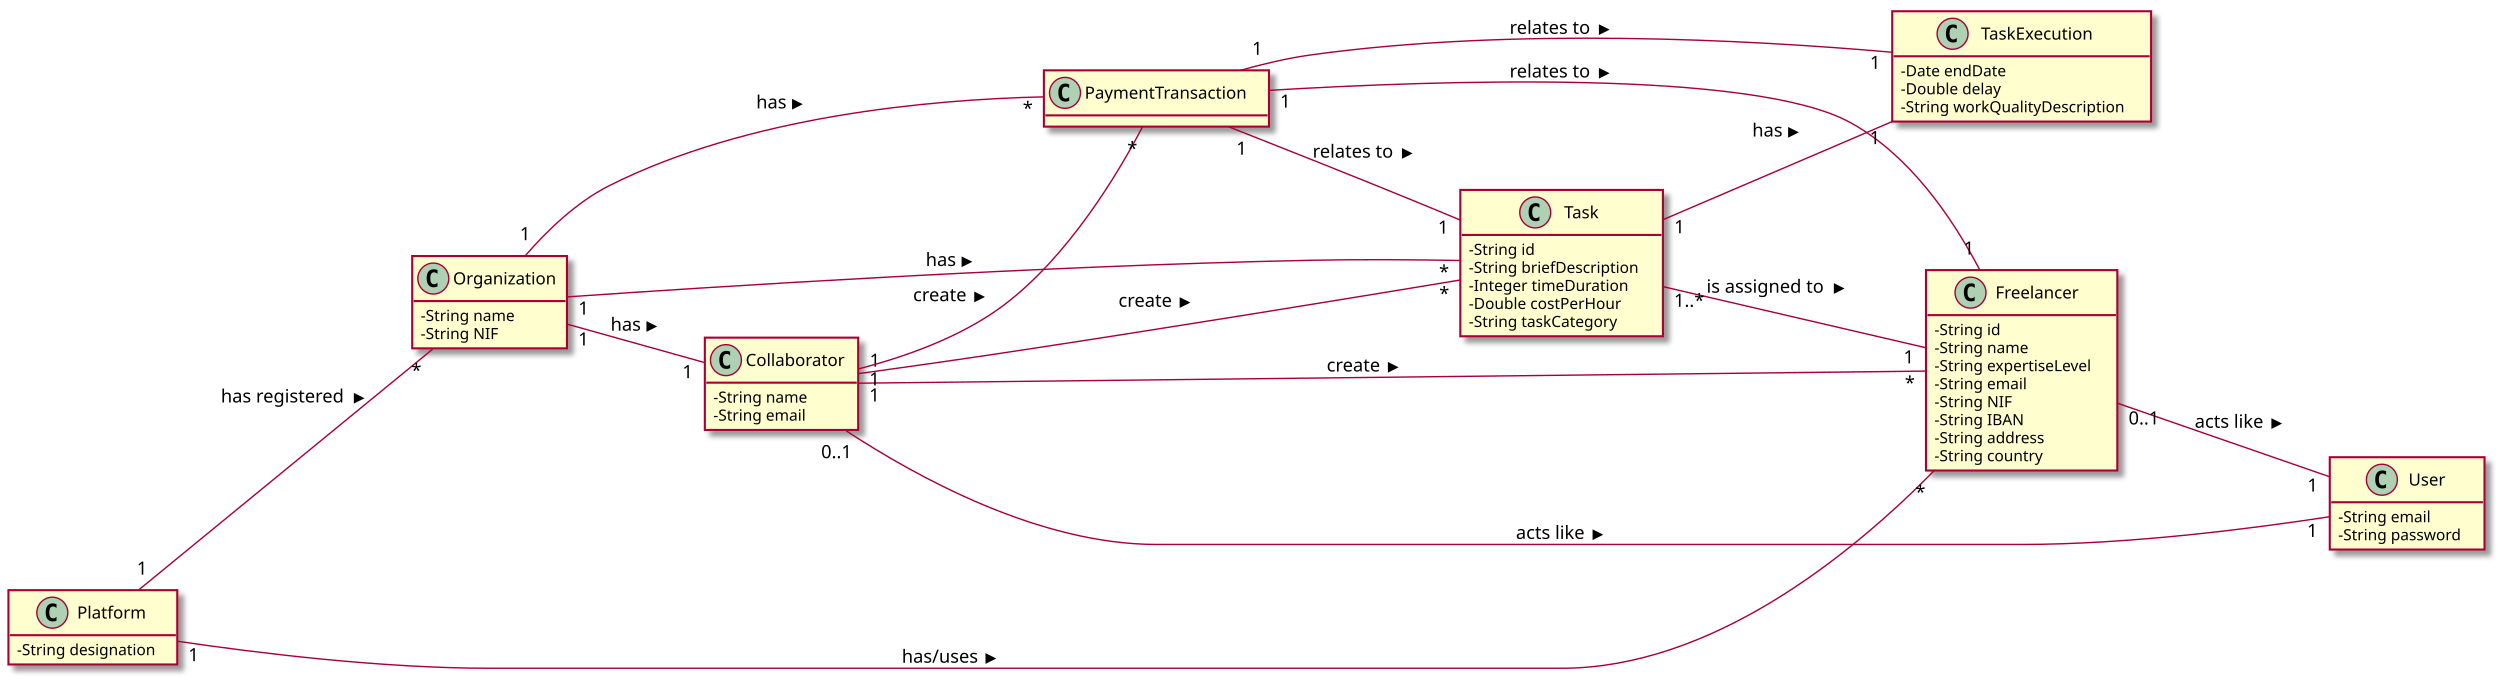
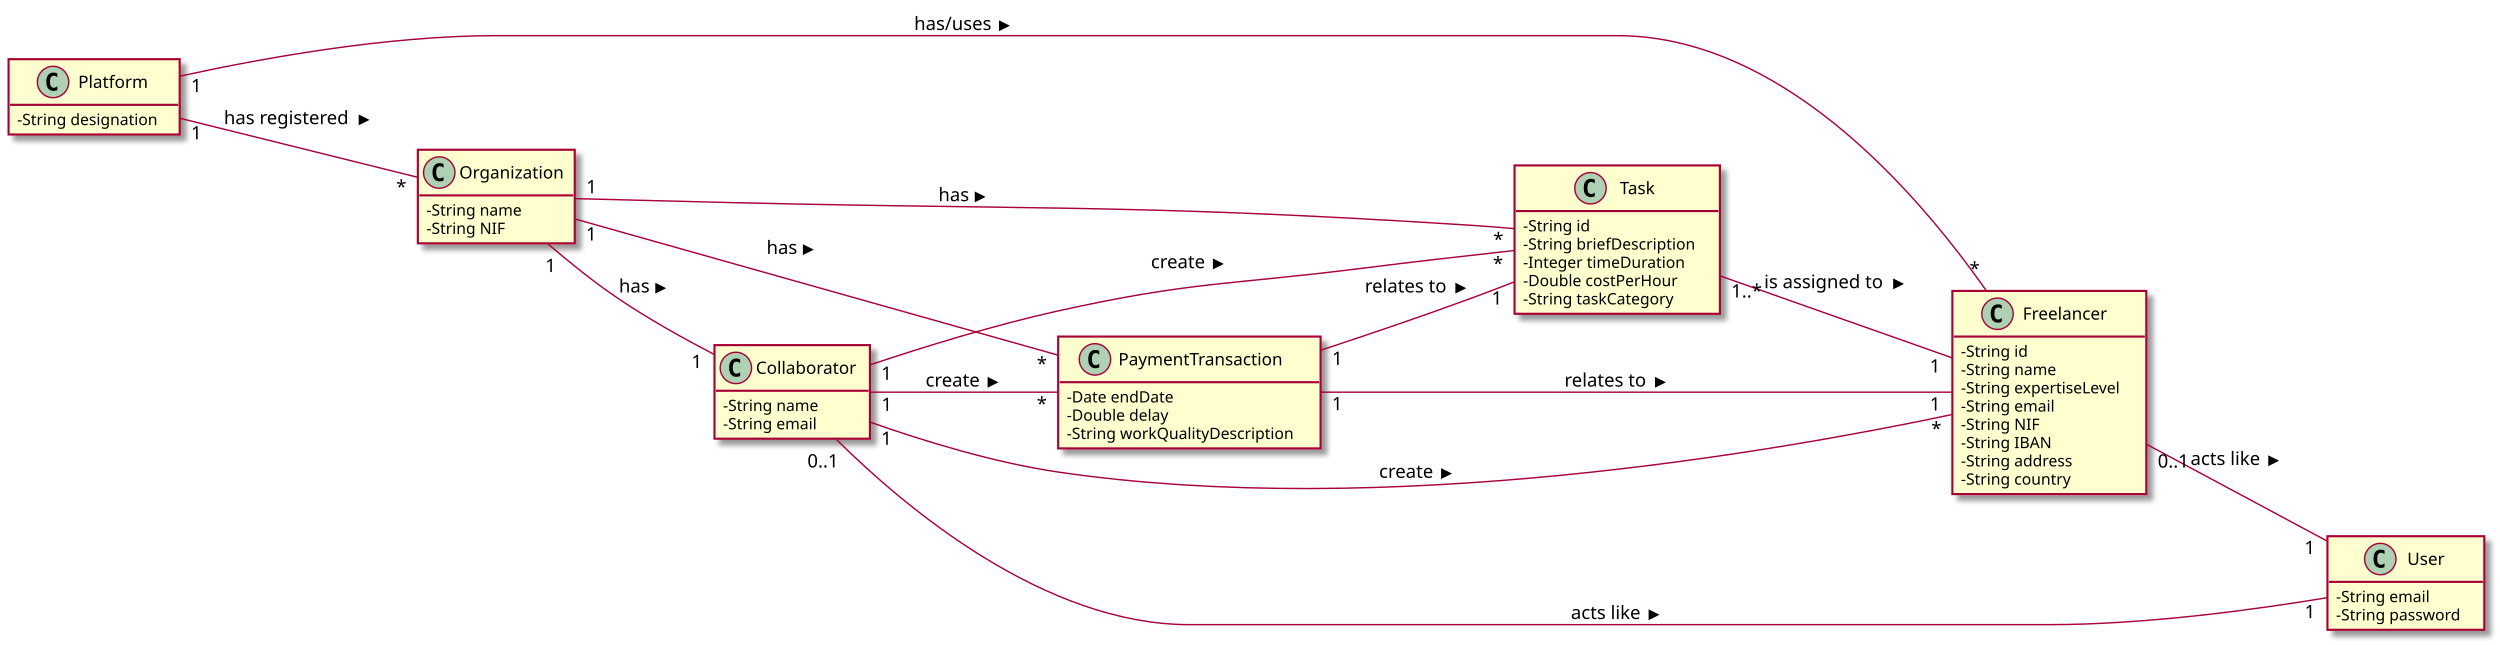
- <svg xmlns="http://www.w3.org/2000/svg" contentScriptType="application/ecmascript" contentStyleType="text/css" height="487px" preserveAspectRatio="none" style="width:1777px;height:487px;" version="1.1" viewBox="0 0 1777 487" width="1777px" zoomAndPan="magnify">
+ <svg xmlns="http://www.w3.org/2000/svg" contentScriptType="application/ecmascript" contentStyleType="text/css" height="452px" preserveAspectRatio="none" style="width:1753px;height:452px;" version="1.1" viewBox="0 0 1753 452" width="1753px" zoomAndPan="magnify">
  <defs>
-     <filter height="300%" id="f1y5xd8udfpgs" width="300%" x="-1" y="-1">
+     <filter height="300%" id="f1b59th17y9q7w" width="300%" x="-1" y="-1">
      <feGaussianBlur result="blurOut" stdDeviation="2.0" />
      <feColorMatrix in="blurOut" result="blurOut2" type="matrix" values="0 0 0 0 0 0 0 0 0 0 0 0 0 0 0 0 0 0 .4 0" />
      <feOffset dx="4.0" dy="4.0" in="blurOut2" result="blurOut3" />
      <feBlend in="SourceGraphic" in2="blurOut3" mode="normal" />
    </filter>
  </defs>
  <g>
-     <rect fill="#FEFECE" filter="url(#f1y5xd8udfpgs)" height="52.805" id="Platform" style="stroke: #A80036; stroke-width: 1.5;" width="120" x="6" y="419.5" />
-     <ellipse cx="37.2" cy="435.5" fill="#ADD1B2" rx="11" ry="11" style="stroke: #A80036; stroke-width: 1.0;" />
-     <path d="M40.169,441.141 Q39.591,441.438 38.95,441.586 Q38.309,441.734 37.606,441.734 Q35.106,441.734 33.786,440.086 Q32.466,438.438 32.466,435.312 Q32.466,432.188 33.786,430.531 Q35.106,428.875 37.606,428.875 Q38.309,428.875 38.958,429.031 Q39.606,429.188 40.169,429.484 L40.169,432.203 Q39.544,431.625 38.95,431.352 Q38.356,431.078 37.731,431.078 Q36.388,431.078 35.7,432.148 Q35.013,433.219 35.013,435.312 Q35.013,437.406 35.7,438.477 Q36.388,439.547 37.731,439.547 Q38.356,439.547 38.95,439.273 Q39.544,439 40.169,438.422 L40.169,441.141 Z " />
-     <text fill="#000000" font-family="sans-serif" font-size="12" lengthAdjust="spacingAndGlyphs" textLength="52" x="54.8" y="439.654">Platform</text>
-     <line style="stroke: #A80036; stroke-width: 1.5;" x1="7" x2="125" y1="451.5" y2="451.5" />
-     <text fill="#000000" font-family="sans-serif" font-size="11" lengthAdjust="spacingAndGlyphs" textLength="108" x="12" y="465.71">-String designation</text>
-     <rect fill="#FEFECE" filter="url(#f1y5xd8udfpgs)" height="65.609" id="Organization" style="stroke: #A80036; stroke-width: 1.5;" width="110" x="293" y="182" />
-     <ellipse cx="308" cy="198" fill="#ADD1B2" rx="11" ry="11" style="stroke: #A80036; stroke-width: 1.0;" />
-     <path d="M310.969,203.641 Q310.391,203.938 309.75,204.086 Q309.109,204.234 308.406,204.234 Q305.906,204.234 304.586,202.586 Q303.266,200.938 303.266,197.812 Q303.266,194.688 304.586,193.031 Q305.906,191.375 308.406,191.375 Q309.109,191.375 309.758,191.531 Q310.406,191.688 310.969,191.984 L310.969,194.703 Q310.344,194.125 309.75,193.852 Q309.156,193.578 308.531,193.578 Q307.188,193.578 306.5,194.648 Q305.812,195.719 305.812,197.812 Q305.812,199.906 306.5,200.977 Q307.188,202.047 308.531,202.047 Q309.156,202.047 309.75,201.773 Q310.344,201.5 310.969,200.922 L310.969,203.641 Z " />
-     <text fill="#000000" font-family="sans-serif" font-size="12" lengthAdjust="spacingAndGlyphs" textLength="78" x="322" y="202.154">Organization</text>
-     <line style="stroke: #A80036; stroke-width: 1.5;" x1="294" x2="402" y1="214" y2="214" />
-     <text fill="#000000" font-family="sans-serif" font-size="11" lengthAdjust="spacingAndGlyphs" textLength="74" x="299" y="228.21">-String name</text>
-     <text fill="#000000" font-family="sans-serif" font-size="11" lengthAdjust="spacingAndGlyphs" textLength="59" x="299" y="241.015">-String NIF</text>
-     <rect fill="#FEFECE" filter="url(#f1y5xd8udfpgs)" height="65.609" id="Collaborator" style="stroke: #A80036; stroke-width: 1.5;" width="109" x="501" y="240" />
-     <ellipse cx="516" cy="256" fill="#ADD1B2" rx="11" ry="11" style="stroke: #A80036; stroke-width: 1.0;" />
-     <path d="M518.969,261.641 Q518.391,261.938 517.75,262.086 Q517.109,262.234 516.406,262.234 Q513.906,262.234 512.586,260.586 Q511.266,258.938 511.266,255.812 Q511.266,252.688 512.586,251.031 Q513.906,249.375 516.406,249.375 Q517.109,249.375 517.758,249.531 Q518.406,249.688 518.969,249.984 L518.969,252.703 Q518.344,252.125 517.75,251.852 Q517.156,251.578 516.531,251.578 Q515.188,251.578 514.5,252.648 Q513.812,253.719 513.812,255.812 Q513.812,257.906 514.5,258.977 Q515.188,260.047 516.531,260.047 Q517.156,260.047 517.75,259.773 Q518.344,259.5 518.969,258.922 L518.969,261.641 Z " />
-     <text fill="#000000" font-family="sans-serif" font-size="12" lengthAdjust="spacingAndGlyphs" textLength="77" x="530" y="260.154">Collaborator</text>
-     <line style="stroke: #A80036; stroke-width: 1.5;" x1="502" x2="609" y1="272" y2="272" />
-     <text fill="#000000" font-family="sans-serif" font-size="11" lengthAdjust="spacingAndGlyphs" textLength="74" x="507" y="286.21">-String name</text>
-     <text fill="#000000" font-family="sans-serif" font-size="11" lengthAdjust="spacingAndGlyphs" textLength="73" x="507" y="299.015">-String email</text>
-     <rect fill="#FEFECE" filter="url(#f1y5xd8udfpgs)" height="65.609" id="User" style="stroke: #A80036; stroke-width: 1.5;" width="110" x="1656" y="325" />
-     <ellipse cx="1693.05" cy="341" fill="#ADD1B2" rx="11" ry="11" style="stroke: #A80036; stroke-width: 1.0;" />
-     <path d="M1696.019,346.641 Q1695.441,346.938 1694.8,347.086 Q1694.159,347.234 1693.456,347.234 Q1690.956,347.234 1689.636,345.586 Q1688.316,343.938 1688.316,340.812 Q1688.316,337.688 1689.636,336.031 Q1690.956,334.375 1693.456,334.375 Q1694.159,334.375 1694.808,334.531 Q1695.456,334.688 1696.019,334.984 L1696.019,337.703 Q1695.394,337.125 1694.8,336.852 Q1694.206,336.578 1693.581,336.578 Q1692.237,336.578 1691.55,337.648 Q1690.862,338.719 1690.862,340.812 Q1690.862,342.906 1691.55,343.977 Q1692.237,345.047 1693.581,345.047 Q1694.206,345.047 1694.8,344.773 Q1695.394,344.5 1696.019,343.922 L1696.019,346.641 Z " />
-     <text fill="#000000" font-family="sans-serif" font-size="12" lengthAdjust="spacingAndGlyphs" textLength="29" x="1711.95" y="345.154">User</text>
-     <line style="stroke: #A80036; stroke-width: 1.5;" x1="1657" x2="1765" y1="357" y2="357" />
-     <text fill="#000000" font-family="sans-serif" font-size="11" lengthAdjust="spacingAndGlyphs" textLength="73" x="1662" y="371.21">-String email</text>
-     <text fill="#000000" font-family="sans-serif" font-size="11" lengthAdjust="spacingAndGlyphs" textLength="98" x="1662" y="384.015">-String password</text>
-     <rect fill="#FEFECE" filter="url(#f1y5xd8udfpgs)" height="142.438" id="Freelancer" style="stroke: #A80036; stroke-width: 1.5;" width="136" x="1369" y="192" />
-     <ellipse cx="1400.65" cy="208" fill="#ADD1B2" rx="11" ry="11" style="stroke: #A80036; stroke-width: 1.0;" />
-     <path d="M1403.619,213.641 Q1403.041,213.938 1402.4,214.086 Q1401.759,214.234 1401.056,214.234 Q1398.556,214.234 1397.236,212.586 Q1395.916,210.938 1395.916,207.812 Q1395.916,204.688 1397.236,203.031 Q1398.556,201.375 1401.056,201.375 Q1401.759,201.375 1402.408,201.531 Q1403.056,201.688 1403.619,201.984 L1403.619,204.703 Q1402.994,204.125 1402.4,203.852 Q1401.806,203.578 1401.181,203.578 Q1399.838,203.578 1399.15,204.648 Q1398.463,205.719 1398.463,207.812 Q1398.463,209.906 1399.15,210.977 Q1399.838,212.047 1401.181,212.047 Q1401.806,212.047 1402.4,211.773 Q1402.994,211.5 1403.619,210.922 L1403.619,213.641 Z " />
-     <text fill="#000000" font-family="sans-serif" font-size="12" lengthAdjust="spacingAndGlyphs" textLength="67" x="1418.35" y="212.154">Freelancer</text>
-     <line style="stroke: #A80036; stroke-width: 1.5;" x1="1370" x2="1504" y1="224" y2="224" />
-     <text fill="#000000" font-family="sans-serif" font-size="11" lengthAdjust="spacingAndGlyphs" textLength="52" x="1375" y="238.21">-String id</text>
-     <text fill="#000000" font-family="sans-serif" font-size="11" lengthAdjust="spacingAndGlyphs" textLength="74" x="1375" y="251.015">-String name</text>
-     <text fill="#000000" font-family="sans-serif" font-size="11" lengthAdjust="spacingAndGlyphs" textLength="124" x="1375" y="263.82">-String expertiseLevel</text>
-     <text fill="#000000" font-family="sans-serif" font-size="11" lengthAdjust="spacingAndGlyphs" textLength="73" x="1375" y="276.625">-String email</text>
-     <text fill="#000000" font-family="sans-serif" font-size="11" lengthAdjust="spacingAndGlyphs" textLength="59" x="1375" y="289.429">-String NIF</text>
-     <text fill="#000000" font-family="sans-serif" font-size="11" lengthAdjust="spacingAndGlyphs" textLength="68" x="1375" y="302.234">-String IBAN</text>
-     <text fill="#000000" font-family="sans-serif" font-size="11" lengthAdjust="spacingAndGlyphs" textLength="89" x="1375" y="315.039">-String address</text>
-     <text fill="#000000" font-family="sans-serif" font-size="11" lengthAdjust="spacingAndGlyphs" textLength="84" x="1375" y="327.843">-String country</text>
-     <rect fill="#FEFECE" filter="url(#f1y5xd8udfpgs)" height="104.023" id="Task" style="stroke: #A80036; stroke-width: 1.5;" width="144" x="1038" y="135" />
-     <ellipse cx="1091.25" cy="151" fill="#ADD1B2" rx="11" ry="11" style="stroke: #A80036; stroke-width: 1.0;" />
-     <path d="M1094.219,156.641 Q1093.641,156.938 1093,157.086 Q1092.359,157.234 1091.656,157.234 Q1089.156,157.234 1087.836,155.586 Q1086.516,153.938 1086.516,150.812 Q1086.516,147.688 1087.836,146.031 Q1089.156,144.375 1091.656,144.375 Q1092.359,144.375 1093.008,144.531 Q1093.656,144.688 1094.219,144.984 L1094.219,147.703 Q1093.594,147.125 1093,146.852 Q1092.406,146.578 1091.781,146.578 Q1090.438,146.578 1089.75,147.648 Q1089.062,148.719 1089.062,150.812 Q1089.062,152.906 1089.75,153.977 Q1090.438,155.047 1091.781,155.047 Q1092.406,155.047 1093,154.773 Q1093.594,154.5 1094.219,153.922 L1094.219,156.641 Z " />
-     <text fill="#000000" font-family="sans-serif" font-size="12" lengthAdjust="spacingAndGlyphs" textLength="29" x="1111.75" y="155.154">Task</text>
-     <line style="stroke: #A80036; stroke-width: 1.5;" x1="1039" x2="1181" y1="167" y2="167" />
-     <text fill="#000000" font-family="sans-serif" font-size="11" lengthAdjust="spacingAndGlyphs" textLength="52" x="1044" y="181.21">-String id</text>
-     <text fill="#000000" font-family="sans-serif" font-size="11" lengthAdjust="spacingAndGlyphs" textLength="132" x="1044" y="194.015">-String briefDescription</text>
-     <text fill="#000000" font-family="sans-serif" font-size="11" lengthAdjust="spacingAndGlyphs" textLength="121" x="1044" y="206.82">-Integer timeDuration</text>
-     <text fill="#000000" font-family="sans-serif" font-size="11" lengthAdjust="spacingAndGlyphs" textLength="117" x="1044" y="219.625">-Double costPerHour</text>
-     <text fill="#000000" font-family="sans-serif" font-size="11" lengthAdjust="spacingAndGlyphs" textLength="117" x="1044" y="232.429">-String taskCategory</text>
-     <rect fill="#FEFECE" filter="url(#f1y5xd8udfpgs)" height="78.414" id="TaskExecution" style="stroke: #A80036; stroke-width: 1.5;" width="184" x="1345" y="8" />
-     <ellipse cx="1387.9" cy="24" fill="#ADD1B2" rx="11" ry="11" style="stroke: #A80036; stroke-width: 1.0;" />
-     <path d="M1390.869,29.641 Q1390.291,29.938 1389.65,30.086 Q1389.009,30.234 1388.306,30.234 Q1385.806,30.234 1384.486,28.586 Q1383.166,26.938 1383.166,23.812 Q1383.166,20.688 1384.486,19.031 Q1385.806,17.375 1388.306,17.375 Q1389.009,17.375 1389.658,17.531 Q1390.306,17.688 1390.869,17.984 L1390.869,20.703 Q1390.244,20.125 1389.65,19.852 Q1389.056,19.578 1388.431,19.578 Q1387.088,19.578 1386.4,20.648 Q1385.713,21.719 1385.713,23.812 Q1385.713,25.906 1386.4,26.977 Q1387.088,28.047 1388.431,28.047 Q1389.056,28.047 1389.65,27.773 Q1390.244,27.5 1390.869,26.922 L1390.869,29.641 Z " />
-     <text fill="#000000" font-family="sans-serif" font-size="12" lengthAdjust="spacingAndGlyphs" textLength="90" x="1408.1" y="28.154">TaskExecution</text>
-     <line style="stroke: #A80036; stroke-width: 1.5;" x1="1346" x2="1528" y1="40" y2="40" />
-     <text fill="#000000" font-family="sans-serif" font-size="11" lengthAdjust="spacingAndGlyphs" textLength="81" x="1351" y="54.21">-Date endDate</text>
-     <text fill="#000000" font-family="sans-serif" font-size="11" lengthAdjust="spacingAndGlyphs" textLength="77" x="1351" y="67.015">-Double delay</text>
-     <text fill="#000000" font-family="sans-serif" font-size="11" lengthAdjust="spacingAndGlyphs" textLength="172" x="1351" y="79.82">-String workQualityDescription</text>
-     <rect fill="#FEFECE" filter="url(#f1y5xd8udfpgs)" height="40" id="PaymentTransaction" style="stroke: #A80036; stroke-width: 1.5;" width="160" x="742" y="50" />
-     <ellipse cx="757" cy="66" fill="#ADD1B2" rx="11" ry="11" style="stroke: #A80036; stroke-width: 1.0;" />
-     <path d="M759.969,71.641 Q759.391,71.938 758.75,72.086 Q758.109,72.234 757.406,72.234 Q754.906,72.234 753.586,70.586 Q752.266,68.938 752.266,65.812 Q752.266,62.688 753.586,61.031 Q754.906,59.375 757.406,59.375 Q758.109,59.375 758.758,59.531 Q759.406,59.688 759.969,59.984 L759.969,62.703 Q759.344,62.125 758.75,61.852 Q758.156,61.578 757.531,61.578 Q756.188,61.578 755.5,62.648 Q754.812,63.719 754.812,65.812 Q754.812,67.906 755.5,68.977 Q756.188,70.047 757.531,70.047 Q758.156,70.047 758.75,69.773 Q759.344,69.5 759.969,68.922 L759.969,71.641 Z " />
-     <text fill="#000000" font-family="sans-serif" font-size="12" lengthAdjust="spacingAndGlyphs" textLength="128" x="771" y="70.154">PaymentTransaction</text>
-     <line style="stroke: #A80036; stroke-width: 1.5;" x1="743" x2="901" y1="82" y2="82" />
-     <path d="M98.624,419.276 C150.383,376.877 251.204,294.29 307.504,248.172 " fill="none" id="Platform-Organization" style="stroke: #A80036; stroke-width: 1.0;" />
-     <text fill="#000000" font-family="sans-serif" font-size="13" lengthAdjust="spacingAndGlyphs" textLength="92" x="157" y="286.067">has registered</text>
-     <polygon fill="#000000" points="252,280.066,258,283.066,252,286.066,252,280.066" style="stroke: #000000; stroke-width: 1.0;" />
-     <text fill="#000000" font-family="sans-serif" font-size="13" lengthAdjust="spacingAndGlyphs" textLength="8" x="97.244" y="408.466">1</text>
-     <text fill="#000000" font-family="sans-serif" font-size="13" lengthAdjust="spacingAndGlyphs" textLength="7" x="292.393" y="267.786">*</text>
-     <path d="M126.053,455.778 C183.018,464.197 271.099,475 348,475 C348,475 348,475 1110,475 C1215.884,475 1314.516,395.771 1375.191,334.183 " fill="none" id="Platform-Freelancer" style="stroke: #A80036; stroke-width: 1.0;" />
-     <text fill="#000000" font-family="sans-serif" font-size="13" lengthAdjust="spacingAndGlyphs" textLength="57" x="641" y="471.067">has/uses</text>
-     <polygon fill="#000000" points="701,465.066,707,468.066,701,471.066,701,465.066" style="stroke: #000000; stroke-width: 1.0;" />
-     <text fill="#000000" font-family="sans-serif" font-size="13" lengthAdjust="spacingAndGlyphs" textLength="8" x="133.859" y="469.97">1</text>
-     <text fill="#000000" font-family="sans-serif" font-size="13" lengthAdjust="spacingAndGlyphs" textLength="7" x="1361.456" y="354.348">*</text>
-     <path d="M403.061,230.391 C433.318,238.848 470.718,249.302 500.901,257.739 " fill="none" id="Organization-Collaborator" style="stroke: #A80036; stroke-width: 1.0;" />
-     <text fill="#000000" font-family="sans-serif" font-size="13" lengthAdjust="spacingAndGlyphs" textLength="23" x="434" y="235.067">has</text>
-     <polygon fill="#000000" points="460,229.066,466,232.066,460,235.066,460,229.066" style="stroke: #000000; stroke-width: 1.0;" />
-     <text fill="#000000" font-family="sans-serif" font-size="13" lengthAdjust="spacingAndGlyphs" textLength="8" x="410.998" y="245.569">1</text>
-     <text fill="#000000" font-family="sans-serif" font-size="13" lengthAdjust="spacingAndGlyphs" textLength="8" x="485.027" y="268.798">1</text>
-     <path d="M403.114,211.035 C506.661,203.838 737.371,188.998 932,185 C966.76,184.286 1005.345,184.586 1037.68,185.146 " fill="none" id="Organization-Task" style="stroke: #A80036; stroke-width: 1.0;" />
-     <text fill="#000000" font-family="sans-serif" font-size="13" lengthAdjust="spacingAndGlyphs" textLength="23" x="658" y="189.067">has</text>
-     <polygon fill="#000000" points="684,183.066,690,186.066,684,189.066,684,183.066" style="stroke: #000000; stroke-width: 1.0;" />
-     <text fill="#000000" font-family="sans-serif" font-size="13" lengthAdjust="spacingAndGlyphs" textLength="8" x="411.057" y="223.612">1</text>
-     <text fill="#000000" font-family="sans-serif" font-size="13" lengthAdjust="spacingAndGlyphs" textLength="7" x="1022.861" y="197.801">*</text>
-     <path d="M373.17,181.975 C388.494,164.283 409.596,143.764 433,132 C531.375,82.551 659.871,70.777 741.692,68.848 " fill="none" id="Organization-PaymentTransaction" style="stroke: #A80036; stroke-width: 1.0;" />
-     <text fill="#000000" font-family="sans-serif" font-size="13" lengthAdjust="spacingAndGlyphs" textLength="23" x="537.5" y="77.067">has</text>
-     <polygon fill="#000000" points="563.5,71.066,569.5,74.066,563.5,77.066,563.5,71.066" style="stroke: #000000; stroke-width: 1.0;" />
-     <text fill="#000000" font-family="sans-serif" font-size="13" lengthAdjust="spacingAndGlyphs" textLength="8" x="369.536" y="170.738">1</text>
-     <text fill="#000000" font-family="sans-serif" font-size="13" lengthAdjust="spacingAndGlyphs" textLength="7" x="726.966" y="81.507">*</text>
-     <path d="M601.573,306.28 C652.785,339.929 739.219,387 822,387 C822,387 822,387 1437,387 C1513.178,387 1600.61,375.778 1655.816,367.295 " fill="none" id="Collaborator-User" style="stroke: #A80036; stroke-width: 1.0;" />
-     <text fill="#000000" font-family="sans-serif" font-size="13" lengthAdjust="spacingAndGlyphs" textLength="52" x="1077.5" y="383.067">acts like</text>
-     <polygon fill="#000000" points="1132.5,377.066,1138.5,380.066,1132.5,383.066,1132.5,377.066" style="stroke: #000000; stroke-width: 1.0;" />
-     <text fill="#000000" font-family="sans-serif" font-size="13" lengthAdjust="spacingAndGlyphs" textLength="24" x="583.643" y="325.658">0..1</text>
-     <text fill="#000000" font-family="sans-serif" font-size="13" lengthAdjust="spacingAndGlyphs" textLength="8" x="1639.863" y="381.654">1</text>
-     <path d="M1505.082,286.605 C1551.521,302.706 1612.245,323.76 1655.696,338.825 " fill="none" id="Freelancer-User" style="stroke: #A80036; stroke-width: 1.0;" />
-     <text fill="#000000" font-family="sans-serif" font-size="13" lengthAdjust="spacingAndGlyphs" textLength="52" x="1560" y="304.067">acts like</text>
-     <polygon fill="#000000" points="1615,298.066,1621,301.066,1615,304.066,1615,298.066" style="stroke: #000000; stroke-width: 1.0;" />
-     <text fill="#000000" font-family="sans-serif" font-size="13" lengthAdjust="spacingAndGlyphs" textLength="24" x="1512.966" y="301.719">0..1</text>
-     <text fill="#000000" font-family="sans-serif" font-size="13" lengthAdjust="spacingAndGlyphs" textLength="8" x="1640.097" y="349.43">1</text>
-     <path d="M610.309,272.378 C764.151,270.633 1199.74,265.692 1368.77,263.774 " fill="none" id="Collaborator-Freelancer" style="stroke: #A80036; stroke-width: 1.0;" />
-     <text fill="#000000" font-family="sans-serif" font-size="13" lengthAdjust="spacingAndGlyphs" textLength="41" x="943" y="264.067">create</text>
-     <polygon fill="#000000" points="987,258.066,993,261.066,987,264.066,987,258.066" style="stroke: #000000; stroke-width: 1.0;" />
-     <text fill="#000000" font-family="sans-serif" font-size="13" lengthAdjust="spacingAndGlyphs" textLength="8" x="617.844" y="285.36">1</text>
-     <text fill="#000000" font-family="sans-serif" font-size="13" lengthAdjust="spacingAndGlyphs" textLength="7" x="1353.925" y="276.729">*</text>
-     <path d="M610.221,265.578 C640.284,261.432 678.222,256.089 712,251 C826.013,233.821 958.116,212.247 1037.804,199.049 " fill="none" id="Collaborator-Task" style="stroke: #A80036; stroke-width: 1.0;" />
-     <text fill="#000000" font-family="sans-serif" font-size="13" lengthAdjust="spacingAndGlyphs" textLength="41" x="795" y="218.067">create</text>
-     <polygon fill="#000000" points="839,212.066,845,215.066,839,218.066,839,212.066" style="stroke: #000000; stroke-width: 1.0;" />
-     <text fill="#000000" font-family="sans-serif" font-size="13" lengthAdjust="spacingAndGlyphs" textLength="8" x="618.111" y="260.675">1</text>
-     <text fill="#000000" font-family="sans-serif" font-size="13" lengthAdjust="spacingAndGlyphs" textLength="7" x="1022.998" y="213.138">*</text>
-     <path d="M610.008,262.279 C641.968,254.038 681.854,240.202 712,218 C759.431,183.068 795.506,121.894 812.047,90.246 " fill="none" id="Collaborator-PaymentTransaction" style="stroke: #A80036; stroke-width: 1.0;" />
-     <text fill="#000000" font-family="sans-serif" font-size="13" lengthAdjust="spacingAndGlyphs" textLength="41" x="649" y="214.067">create</text>
-     <polygon fill="#000000" points="693,208.066,699,211.066,693,214.066,693,208.066" style="stroke: #000000; stroke-width: 1.0;" />
-     <text fill="#000000" font-family="sans-serif" font-size="13" lengthAdjust="spacingAndGlyphs" textLength="8" x="617.87" y="273.949">1</text>
-     <text fill="#000000" font-family="sans-serif" font-size="13" lengthAdjust="spacingAndGlyphs" textLength="7" x="801.263" y="110.136">*</text>
-     <path d="M902.125,64.231 C1023.239,56.925 1246.121,49.41 1315,87 C1356.61,109.708 1387.034,153.454 1407.094,191.649 " fill="none" id="PaymentTransaction-Freelancer" style="stroke: #A80036; stroke-width: 1.0;" />
-     <text fill="#000000" font-family="sans-serif" font-size="13" lengthAdjust="spacingAndGlyphs" textLength="61" x="1073" y="55.067">relates to</text>
-     <polygon fill="#000000" points="1137,49.066,1143,52.066,1137,55.066,1137,49.066" style="stroke: #000000; stroke-width: 1.0;" />
-     <text fill="#000000" font-family="sans-serif" font-size="13" lengthAdjust="spacingAndGlyphs" textLength="8" x="909.88" y="76.464">1</text>
-     <text fill="#000000" font-family="sans-serif" font-size="13" lengthAdjust="spacingAndGlyphs" textLength="8" x="1395.757" y="180.939">1</text>
-     <path d="M873.429,90.137 C910.835,104.862 962.655,125.424 1008,144 C1017.692,147.97 1027.88,152.199 1037.914,156.396 " fill="none" id="PaymentTransaction-Task" style="stroke: #A80036; stroke-width: 1.0;" />
-     <text fill="#000000" font-family="sans-serif" font-size="13" lengthAdjust="spacingAndGlyphs" textLength="61" x="933" y="112.067">relates to</text>
-     <polygon fill="#000000" points="997,106.066,1003,109.066,997,112.066,997,106.066" style="stroke: #000000; stroke-width: 1.0;" />
-     <text fill="#000000" font-family="sans-serif" font-size="13" lengthAdjust="spacingAndGlyphs" textLength="8" x="878.769" y="109.995">1</text>
-     <text fill="#000000" font-family="sans-serif" font-size="13" lengthAdjust="spacingAndGlyphs" textLength="8" x="1022.067" y="166.086">1</text>
-     <path d="M881.597,49.993 C897.763,45.453 915.392,41.295 932,39 C1075.1,19.221 1243.167,28.213 1344.799,37.136 " fill="none" id="PaymentTransaction-TaskExecution" style="stroke: #A80036; stroke-width: 1.0;" />
-     <text fill="#000000" font-family="sans-serif" font-size="13" lengthAdjust="spacingAndGlyphs" textLength="61" x="1073" y="24.067">relates to</text>
-     <polygon fill="#000000" points="1137,18.066,1143,21.066,1137,24.066,1137,18.066" style="stroke: #000000; stroke-width: 1.0;" />
-     <text fill="#000000" font-family="sans-serif" font-size="13" lengthAdjust="spacingAndGlyphs" textLength="8" x="889.929" y="39">1</text>
-     <text fill="#000000" font-family="sans-serif" font-size="13" lengthAdjust="spacingAndGlyphs" textLength="8" x="1329.133" y="49.004">1</text>
-     <path d="M1182.166,156.103 C1230.315,135.489 1294.024,108.213 1345.695,86.091 " fill="none" id="Task-TaskExecution" style="stroke: #A80036; stroke-width: 1.0;" />
-     <text fill="#000000" font-family="sans-serif" font-size="13" lengthAdjust="spacingAndGlyphs" textLength="23" x="1245.5" y="97.067">has</text>
-     <polygon fill="#000000" points="1271.5,91.066,1277.5,94.066,1271.5,97.066,1271.5,91.066" style="stroke: #000000; stroke-width: 1.0;" />
-     <text fill="#000000" font-family="sans-serif" font-size="13" lengthAdjust="spacingAndGlyphs" textLength="8" x="1190.021" y="165.763">1</text>
-     <text fill="#000000" font-family="sans-serif" font-size="13" lengthAdjust="spacingAndGlyphs" textLength="8" x="1328.909" y="102.44">1</text>
-     <path d="M1182.166,203.773 C1237.839,216.712 1314.312,234.486 1368.929,247.179 " fill="none" id="Task-Freelancer" style="stroke: #A80036; stroke-width: 1.0;" />
-     <text fill="#000000" font-family="sans-serif" font-size="13" lengthAdjust="spacingAndGlyphs" textLength="88" x="1213" y="208.067">is assigned to</text>
-     <polygon fill="#000000" points="1304,202.066,1310,205.066,1304,208.066,1304,202.066" style="stroke: #000000; stroke-width: 1.0;" />
-     <text fill="#000000" font-family="sans-serif" font-size="13" lengthAdjust="spacingAndGlyphs" textLength="23" x="1189.879" y="218.082">1..*</text>
-     <text fill="#000000" font-family="sans-serif" font-size="13" lengthAdjust="spacingAndGlyphs" textLength="8" x="1353.046" y="258.319">1</text>
+     <rect fill="#FEFECE" filter="url(#f1b59th17y9q7w)" height="52.805" id="Platform" style="stroke: #A80036; stroke-width: 1.5;" width="120" x="6" y="41.5" />
+     <ellipse cx="37.2" cy="57.5" fill="#ADD1B2" rx="11" ry="11" style="stroke: #A80036; stroke-width: 1.0;" />
+     <path d="M40.169,63.141 Q39.591,63.438 38.95,63.586 Q38.309,63.734 37.606,63.734 Q35.106,63.734 33.786,62.086 Q32.466,60.438 32.466,57.312 Q32.466,54.188 33.786,52.531 Q35.106,50.875 37.606,50.875 Q38.309,50.875 38.958,51.031 Q39.606,51.188 40.169,51.484 L40.169,54.203 Q39.544,53.625 38.95,53.352 Q38.356,53.078 37.731,53.078 Q36.388,53.078 35.7,54.148 Q35.013,55.219 35.013,57.312 Q35.013,59.406 35.7,60.477 Q36.388,61.547 37.731,61.547 Q38.356,61.547 38.95,61.273 Q39.544,61 40.169,60.422 L40.169,63.141 Z " />
+     <text fill="#000000" font-family="sans-serif" font-size="12" lengthAdjust="spacingAndGlyphs" textLength="52" x="54.8" y="61.654">Platform</text>
+     <line style="stroke: #A80036; stroke-width: 1.5;" x1="7" x2="125" y1="73.5" y2="73.5" />
+     <text fill="#000000" font-family="sans-serif" font-size="11" lengthAdjust="spacingAndGlyphs" textLength="108" x="12" y="87.71">-String designation</text>
+     <rect fill="#FEFECE" filter="url(#f1b59th17y9q7w)" height="65.609" id="Organization" style="stroke: #A80036; stroke-width: 1.5;" width="110" x="293" y="105" />
+     <ellipse cx="308" cy="121" fill="#ADD1B2" rx="11" ry="11" style="stroke: #A80036; stroke-width: 1.0;" />
+     <path d="M310.969,126.641 Q310.391,126.938 309.75,127.086 Q309.109,127.234 308.406,127.234 Q305.906,127.234 304.586,125.586 Q303.266,123.938 303.266,120.812 Q303.266,117.688 304.586,116.031 Q305.906,114.375 308.406,114.375 Q309.109,114.375 309.758,114.531 Q310.406,114.688 310.969,114.984 L310.969,117.703 Q310.344,117.125 309.75,116.852 Q309.156,116.578 308.531,116.578 Q307.188,116.578 306.5,117.648 Q305.812,118.719 305.812,120.812 Q305.812,122.906 306.5,123.977 Q307.188,125.047 308.531,125.047 Q309.156,125.047 309.75,124.773 Q310.344,124.5 310.969,123.922 L310.969,126.641 Z " />
+     <text fill="#000000" font-family="sans-serif" font-size="12" lengthAdjust="spacingAndGlyphs" textLength="78" x="322" y="125.154">Organization</text>
+     <line style="stroke: #A80036; stroke-width: 1.5;" x1="294" x2="402" y1="137" y2="137" />
+     <text fill="#000000" font-family="sans-serif" font-size="11" lengthAdjust="spacingAndGlyphs" textLength="74" x="299" y="151.21">-String name</text>
+     <text fill="#000000" font-family="sans-serif" font-size="11" lengthAdjust="spacingAndGlyphs" textLength="59" x="299" y="164.015">-String NIF</text>
+     <rect fill="#FEFECE" filter="url(#f1b59th17y9q7w)" height="65.609" id="Collaborator" style="stroke: #A80036; stroke-width: 1.5;" width="109" x="501" y="242" />
+     <ellipse cx="516" cy="258" fill="#ADD1B2" rx="11" ry="11" style="stroke: #A80036; stroke-width: 1.0;" />
+     <path d="M518.969,263.641 Q518.391,263.938 517.75,264.086 Q517.109,264.234 516.406,264.234 Q513.906,264.234 512.586,262.586 Q511.266,260.938 511.266,257.812 Q511.266,254.688 512.586,253.031 Q513.906,251.375 516.406,251.375 Q517.109,251.375 517.758,251.531 Q518.406,251.688 518.969,251.984 L518.969,254.703 Q518.344,254.125 517.75,253.852 Q517.156,253.578 516.531,253.578 Q515.188,253.578 514.5,254.648 Q513.812,255.719 513.812,257.812 Q513.812,259.906 514.5,260.977 Q515.188,262.047 516.531,262.047 Q517.156,262.047 517.75,261.773 Q518.344,261.5 518.969,260.922 L518.969,263.641 Z " />
+     <text fill="#000000" font-family="sans-serif" font-size="12" lengthAdjust="spacingAndGlyphs" textLength="77" x="530" y="262.154">Collaborator</text>
+     <line style="stroke: #A80036; stroke-width: 1.5;" x1="502" x2="609" y1="274" y2="274" />
+     <text fill="#000000" font-family="sans-serif" font-size="11" lengthAdjust="spacingAndGlyphs" textLength="74" x="507" y="288.21">-String name</text>
+     <text fill="#000000" font-family="sans-serif" font-size="11" lengthAdjust="spacingAndGlyphs" textLength="73" x="507" y="301.015">-String email</text>
+     <rect fill="#FEFECE" filter="url(#f1b59th17y9q7w)" height="65.609" id="User" style="stroke: #A80036; stroke-width: 1.5;" width="110" x="1632" y="376" />
+     <ellipse cx="1669.05" cy="392" fill="#ADD1B2" rx="11" ry="11" style="stroke: #A80036; stroke-width: 1.0;" />
+     <path d="M1672.019,397.641 Q1671.441,397.938 1670.8,398.086 Q1670.159,398.234 1669.456,398.234 Q1666.956,398.234 1665.636,396.586 Q1664.316,394.938 1664.316,391.812 Q1664.316,388.688 1665.636,387.031 Q1666.956,385.375 1669.456,385.375 Q1670.159,385.375 1670.808,385.531 Q1671.456,385.688 1672.019,385.984 L1672.019,388.703 Q1671.394,388.125 1670.8,387.852 Q1670.206,387.578 1669.581,387.578 Q1668.237,387.578 1667.55,388.648 Q1666.862,389.719 1666.862,391.812 Q1666.862,393.906 1667.55,394.977 Q1668.237,396.047 1669.581,396.047 Q1670.206,396.047 1670.8,395.773 Q1671.394,395.5 1672.019,394.922 L1672.019,397.641 Z " />
+     <text fill="#000000" font-family="sans-serif" font-size="12" lengthAdjust="spacingAndGlyphs" textLength="29" x="1687.95" y="396.154">User</text>
+     <line style="stroke: #A80036; stroke-width: 1.5;" x1="1633" x2="1741" y1="408" y2="408" />
+     <text fill="#000000" font-family="sans-serif" font-size="11" lengthAdjust="spacingAndGlyphs" textLength="73" x="1638" y="422.21">-String email</text>
+     <text fill="#000000" font-family="sans-serif" font-size="11" lengthAdjust="spacingAndGlyphs" textLength="98" x="1638" y="435.015">-String password</text>
+     <rect fill="#FEFECE" filter="url(#f1b59th17y9q7w)" height="142.438" id="Freelancer" style="stroke: #A80036; stroke-width: 1.5;" width="136" x="1369" y="204" />
+     <ellipse cx="1400.65" cy="220" fill="#ADD1B2" rx="11" ry="11" style="stroke: #A80036; stroke-width: 1.0;" />
+     <path d="M1403.619,225.641 Q1403.041,225.938 1402.4,226.086 Q1401.759,226.234 1401.056,226.234 Q1398.556,226.234 1397.236,224.586 Q1395.916,222.938 1395.916,219.812 Q1395.916,216.688 1397.236,215.031 Q1398.556,213.375 1401.056,213.375 Q1401.759,213.375 1402.408,213.531 Q1403.056,213.688 1403.619,213.984 L1403.619,216.703 Q1402.994,216.125 1402.4,215.852 Q1401.806,215.578 1401.181,215.578 Q1399.838,215.578 1399.15,216.648 Q1398.463,217.719 1398.463,219.812 Q1398.463,221.906 1399.15,222.977 Q1399.838,224.047 1401.181,224.047 Q1401.806,224.047 1402.4,223.773 Q1402.994,223.5 1403.619,222.922 L1403.619,225.641 Z " />
+     <text fill="#000000" font-family="sans-serif" font-size="12" lengthAdjust="spacingAndGlyphs" textLength="67" x="1418.35" y="224.154">Freelancer</text>
+     <line style="stroke: #A80036; stroke-width: 1.5;" x1="1370" x2="1504" y1="236" y2="236" />
+     <text fill="#000000" font-family="sans-serif" font-size="11" lengthAdjust="spacingAndGlyphs" textLength="52" x="1375" y="250.21">-String id</text>
+     <text fill="#000000" font-family="sans-serif" font-size="11" lengthAdjust="spacingAndGlyphs" textLength="74" x="1375" y="263.015">-String name</text>
+     <text fill="#000000" font-family="sans-serif" font-size="11" lengthAdjust="spacingAndGlyphs" textLength="124" x="1375" y="275.82">-String expertiseLevel</text>
+     <text fill="#000000" font-family="sans-serif" font-size="11" lengthAdjust="spacingAndGlyphs" textLength="73" x="1375" y="288.625">-String email</text>
+     <text fill="#000000" font-family="sans-serif" font-size="11" lengthAdjust="spacingAndGlyphs" textLength="59" x="1375" y="301.429">-String NIF</text>
+     <text fill="#000000" font-family="sans-serif" font-size="11" lengthAdjust="spacingAndGlyphs" textLength="68" x="1375" y="314.234">-String IBAN</text>
+     <text fill="#000000" font-family="sans-serif" font-size="11" lengthAdjust="spacingAndGlyphs" textLength="89" x="1375" y="327.039">-String address</text>
+     <text fill="#000000" font-family="sans-serif" font-size="11" lengthAdjust="spacingAndGlyphs" textLength="84" x="1375" y="339.843">-String country</text>
+     <rect fill="#FEFECE" filter="url(#f1b59th17y9q7w)" height="104.023" id="Task" style="stroke: #A80036; stroke-width: 1.5;" width="144" x="1062" y="116" />
+     <ellipse cx="1115.25" cy="132" fill="#ADD1B2" rx="11" ry="11" style="stroke: #A80036; stroke-width: 1.0;" />
+     <path d="M1118.219,137.641 Q1117.641,137.938 1117,138.086 Q1116.359,138.234 1115.656,138.234 Q1113.156,138.234 1111.836,136.586 Q1110.516,134.938 1110.516,131.812 Q1110.516,128.688 1111.836,127.031 Q1113.156,125.375 1115.656,125.375 Q1116.359,125.375 1117.008,125.531 Q1117.656,125.688 1118.219,125.984 L1118.219,128.703 Q1117.594,128.125 1117,127.852 Q1116.406,127.578 1115.781,127.578 Q1114.438,127.578 1113.75,128.648 Q1113.062,129.719 1113.062,131.812 Q1113.062,133.906 1113.75,134.977 Q1114.438,136.047 1115.781,136.047 Q1116.406,136.047 1117,135.773 Q1117.594,135.5 1118.219,134.922 L1118.219,137.641 Z " />
+     <text fill="#000000" font-family="sans-serif" font-size="12" lengthAdjust="spacingAndGlyphs" textLength="29" x="1135.75" y="136.154">Task</text>
+     <line style="stroke: #A80036; stroke-width: 1.5;" x1="1063" x2="1205" y1="148" y2="148" />
+     <text fill="#000000" font-family="sans-serif" font-size="11" lengthAdjust="spacingAndGlyphs" textLength="52" x="1068" y="162.21">-String id</text>
+     <text fill="#000000" font-family="sans-serif" font-size="11" lengthAdjust="spacingAndGlyphs" textLength="132" x="1068" y="175.015">-String briefDescription</text>
+     <text fill="#000000" font-family="sans-serif" font-size="11" lengthAdjust="spacingAndGlyphs" textLength="121" x="1068" y="187.82">-Integer timeDuration</text>
+     <text fill="#000000" font-family="sans-serif" font-size="11" lengthAdjust="spacingAndGlyphs" textLength="117" x="1068" y="200.625">-Double costPerHour</text>
+     <text fill="#000000" font-family="sans-serif" font-size="11" lengthAdjust="spacingAndGlyphs" textLength="117" x="1068" y="213.429">-String taskCategory</text>
+     <rect fill="#FEFECE" filter="url(#f1b59th17y9q7w)" height="78.414" id="PaymentTransaction" style="stroke: #A80036; stroke-width: 1.5;" width="184" x="742" y="236" />
+     <ellipse cx="767.8" cy="252" fill="#ADD1B2" rx="11" ry="11" style="stroke: #A80036; stroke-width: 1.0;" />
+     <path d="M770.769,257.641 Q770.191,257.938 769.55,258.086 Q768.909,258.234 768.206,258.234 Q765.706,258.234 764.386,256.586 Q763.066,254.938 763.066,251.812 Q763.066,248.688 764.386,247.031 Q765.706,245.375 768.206,245.375 Q768.909,245.375 769.558,245.531 Q770.206,245.688 770.769,245.984 L770.769,248.703 Q770.144,248.125 769.55,247.852 Q768.956,247.578 768.331,247.578 Q766.987,247.578 766.3,248.648 Q765.612,249.719 765.612,251.812 Q765.612,253.906 766.3,254.977 Q766.987,256.047 768.331,256.047 Q768.956,256.047 769.55,255.773 Q770.144,255.5 770.769,254.922 L770.769,257.641 Z " />
+     <text fill="#000000" font-family="sans-serif" font-size="12" lengthAdjust="spacingAndGlyphs" textLength="128" x="784.2" y="256.154">PaymentTransaction</text>
+     <line style="stroke: #A80036; stroke-width: 1.5;" x1="743" x2="925" y1="268" y2="268" />
+     <text fill="#000000" font-family="sans-serif" font-size="11" lengthAdjust="spacingAndGlyphs" textLength="81" x="748" y="282.21">-Date endDate</text>
+     <text fill="#000000" font-family="sans-serif" font-size="11" lengthAdjust="spacingAndGlyphs" textLength="77" x="748" y="295.015">-Double delay</text>
+     <text fill="#000000" font-family="sans-serif" font-size="11" lengthAdjust="spacingAndGlyphs" textLength="172" x="748" y="307.82">-String workQualityDescription</text>
+     <path d="M126.15,82.931 C175.487,95.177 244.769,112.375 292.727,124.28 " fill="none" id="Platform-Organization" style="stroke: #A80036; stroke-width: 1.0;" />
+     <text fill="#000000" font-family="sans-serif" font-size="13" lengthAdjust="spacingAndGlyphs" textLength="92" x="157" y="87.067">has registered</text>
+     <polygon fill="#000000" points="252,81.066,258,84.066,252,87.066,252,81.066" style="stroke: #000000; stroke-width: 1.0;" />
+     <text fill="#000000" font-family="sans-serif" font-size="13" lengthAdjust="spacingAndGlyphs" textLength="8" x="133.969" y="97.752">1</text>
+     <text fill="#000000" font-family="sans-serif" font-size="13" lengthAdjust="spacingAndGlyphs" textLength="7" x="277.829" y="135.546">*</text>
+     <path d="M126.106,53.442 C182.925,40.968 270.742,25 348,25 C348,25 348,25 1134,25 C1247.039,25 1340.72,129.801 1392.724,203.695 " fill="none" id="Platform-Freelancer" style="stroke: #A80036; stroke-width: 1.0;" />
+     <text fill="#000000" font-family="sans-serif" font-size="13" lengthAdjust="spacingAndGlyphs" textLength="57" x="641" y="21.067">has/uses</text>
+     <polygon fill="#000000" points="701,15.066,707,18.066,701,21.066,701,15.066" style="stroke: #000000; stroke-width: 1.0;" />
+     <text fill="#000000" font-family="sans-serif" font-size="13" lengthAdjust="spacingAndGlyphs" textLength="8" x="133.919" y="64.669">1</text>
+     <text fill="#000000" font-family="sans-serif" font-size="13" lengthAdjust="spacingAndGlyphs" textLength="7" x="1381.022" y="192.989">*</text>
+     <path d="M384.381,171.153 C398.977,183.705 416.281,197.683 433,209 C454.306,223.422 479.086,237.267 500.761,248.519 " fill="none" id="Organization-Collaborator" style="stroke: #A80036; stroke-width: 1.0;" />
+     <text fill="#000000" font-family="sans-serif" font-size="13" lengthAdjust="spacingAndGlyphs" textLength="23" x="434" y="205.067">has</text>
+     <polygon fill="#000000" points="460,199.066,466,202.066,460,205.066,460,199.066" style="stroke: #000000; stroke-width: 1.0;" />
+     <text fill="#000000" font-family="sans-serif" font-size="13" lengthAdjust="spacingAndGlyphs" textLength="8" x="382.351" y="190.764">1</text>
+     <text fill="#000000" font-family="sans-serif" font-size="13" lengthAdjust="spacingAndGlyphs" textLength="8" x="484.868" y="258.07">1</text>
+     <path d="M403.108,139.275 C424.33,139.784 448.793,140.393 471,141 C720.355,147.819 783.063,142.044 1032,158 C1041.678,158.62 1051.857,159.43 1061.887,160.32 " fill="none" id="Organization-Task" style="stroke: #A80036; stroke-width: 1.0;" />
+     <text fill="#000000" font-family="sans-serif" font-size="13" lengthAdjust="spacingAndGlyphs" textLength="23" x="658" y="141.067">has</text>
+     <polygon fill="#000000" points="684,135.066,690,138.066,684,141.066,684,135.066" style="stroke: #000000; stroke-width: 1.0;" />
+     <text fill="#000000" font-family="sans-serif" font-size="13" lengthAdjust="spacingAndGlyphs" textLength="8" x="411.051" y="135.54">1</text>
+     <text fill="#000000" font-family="sans-serif" font-size="13" lengthAdjust="spacingAndGlyphs" textLength="7" x="1047.09" y="172.374">*</text>
+     <path d="M403.277,153.582 C485.751,176.831 641.989,220.874 741.899,249.037 " fill="none" id="Organization-PaymentTransaction" style="stroke: #A80036; stroke-width: 1.0;" />
+     <text fill="#000000" font-family="sans-serif" font-size="13" lengthAdjust="spacingAndGlyphs" textLength="23" x="537.5" y="178.067">has</text>
+     <polygon fill="#000000" points="563.5,172.066,569.5,175.066,563.5,178.066,563.5,172.066" style="stroke: #000000; stroke-width: 1.0;" />
+     <text fill="#000000" font-family="sans-serif" font-size="13" lengthAdjust="spacingAndGlyphs" textLength="8" x="410.872" y="168.64">1</text>
+     <text fill="#000000" font-family="sans-serif" font-size="13" lengthAdjust="spacingAndGlyphs" textLength="7" x="726.982" y="259.564">*</text>
+     <path d="M586.696,308.379 C634.827,356.067 732.318,438 834,438 C834,438 834,438 1437,438 C1504.289,438 1581.09,427.506 1631.609,419.143 " fill="none" id="Collaborator-User" style="stroke: #A80036; stroke-width: 1.0;" />
+     <text fill="#000000" font-family="sans-serif" font-size="13" lengthAdjust="spacingAndGlyphs" textLength="52" x="1101.5" y="434.067">acts like</text>
+     <polygon fill="#000000" points="1156.5,428.066,1162.5,431.066,1156.5,434.066,1156.5,428.066" style="stroke: #000000; stroke-width: 1.0;" />
+     <text fill="#000000" font-family="sans-serif" font-size="13" lengthAdjust="spacingAndGlyphs" textLength="24" x="566.116" y="327.774">0..1</text>
+     <text fill="#000000" font-family="sans-serif" font-size="13" lengthAdjust="spacingAndGlyphs" textLength="8" x="1615.999" y="433.504">1</text>
+     <path d="M1505.314,311.616 C1545.071,332.926 1594.534,359.438 1631.808,379.417 " fill="none" id="Freelancer-User" style="stroke: #A80036; stroke-width: 1.0;" />
+     <text fill="#000000" font-family="sans-serif" font-size="13" lengthAdjust="spacingAndGlyphs" textLength="52" x="1536" y="326.067">acts like</text>
+     <polygon fill="#000000" points="1591,320.066,1597,323.066,1591,326.066,1591,320.066" style="stroke: #000000; stroke-width: 1.0;" />
+     <text fill="#000000" font-family="sans-serif" font-size="13" lengthAdjust="spacingAndGlyphs" textLength="24" x="1512.968" y="327.873">0..1</text>
+     <text fill="#000000" font-family="sans-serif" font-size="13" lengthAdjust="spacingAndGlyphs" textLength="8" x="1615.854" y="388.551">1</text>
+     <path d="M610.034,295.974 C646.719,308.931 696.511,324.318 742,331 C970.153,364.514 1243.603,317.14 1368.597,290.704 " fill="none" id="Collaborator-Freelancer" style="stroke: #A80036; stroke-width: 1.0;" />
+     <text fill="#000000" font-family="sans-serif" font-size="13" lengthAdjust="spacingAndGlyphs" textLength="41" x="967" y="335.067">create</text>
+     <polygon fill="#000000" points="1011,329.066,1017,332.066,1011,335.066,1011,329.066" style="stroke: #000000; stroke-width: 1.0;" />
+     <text fill="#000000" font-family="sans-serif" font-size="13" lengthAdjust="spacingAndGlyphs" textLength="8" x="617.899" y="311.902">1</text>
+     <text fill="#000000" font-family="sans-serif" font-size="13" lengthAdjust="spacingAndGlyphs" textLength="7" x="1354.182" y="305.148">*</text>
+     <path d="M610.385,255.731 C647.218,243.421 697.044,227.956 742,218 C835.769,197.233 860.715,200.03 956,188 C990.709,183.618 1029.287,179.225 1061.631,175.677 " fill="none" id="Collaborator-Task" style="stroke: #A80036; stroke-width: 1.0;" />
+     <text fill="#000000" font-family="sans-serif" font-size="13" lengthAdjust="spacingAndGlyphs" textLength="41" x="807" y="188.067">create</text>
+     <polygon fill="#000000" points="851,182.066,857,185.066,851,188.066,851,182.066" style="stroke: #000000; stroke-width: 1.0;" />
+     <text fill="#000000" font-family="sans-serif" font-size="13" lengthAdjust="spacingAndGlyphs" textLength="8" x="617.93" y="266.324">1</text>
+     <text fill="#000000" font-family="sans-serif" font-size="13" lengthAdjust="spacingAndGlyphs" textLength="7" x="1046.807" y="189.315">*</text>
+     <path d="M610.19,275 C647.655,275 698.261,275 741.876,275 " fill="none" id="Collaborator-PaymentTransaction" style="stroke: #A80036; stroke-width: 1.0;" />
+     <text fill="#000000" font-family="sans-serif" font-size="13" lengthAdjust="spacingAndGlyphs" textLength="41" x="649" y="271.067">create</text>
+     <polygon fill="#000000" points="693,265.066,699,268.066,693,271.066,693,265.066" style="stroke: #000000; stroke-width: 1.0;" />
+     <text fill="#000000" font-family="sans-serif" font-size="13" lengthAdjust="spacingAndGlyphs" textLength="8" x="618.077" y="288.11">1</text>
+     <text fill="#000000" font-family="sans-serif" font-size="13" lengthAdjust="spacingAndGlyphs" textLength="7" x="726.957" y="287.676">*</text>
+     <path d="M926.239,275 C1048.144,275 1260.112,275 1368.658,275 " fill="none" id="PaymentTransaction-Freelancer" style="stroke: #A80036; stroke-width: 1.0;" />
+     <text fill="#000000" font-family="sans-serif" font-size="13" lengthAdjust="spacingAndGlyphs" textLength="61" x="1097" y="271.067">relates to</text>
+     <polygon fill="#000000" points="1161,265.066,1167,268.066,1161,271.066,1161,265.066" style="stroke: #000000; stroke-width: 1.0;" />
+     <text fill="#000000" font-family="sans-serif" font-size="13" lengthAdjust="spacingAndGlyphs" textLength="8" x="933.908" y="287.653">1</text>
+     <text fill="#000000" font-family="sans-serif" font-size="13" lengthAdjust="spacingAndGlyphs" textLength="8" x="1353.198" y="287.825">1</text>
+     <path d="M926.079,245.589 C959.581,234.551 997.647,221.617 1032,209 C1041.674,205.447 1051.806,201.569 1061.771,197.66 " fill="none" id="PaymentTransaction-Task" style="stroke: #A80036; stroke-width: 1.0;" />
+     <text fill="#000000" font-family="sans-serif" font-size="13" lengthAdjust="spacingAndGlyphs" textLength="61" x="957" y="205.067">relates to</text>
+     <polygon fill="#000000" points="1021,199.066,1027,202.066,1021,205.066,1021,199.066" style="stroke: #000000; stroke-width: 1.0;" />
+     <text fill="#000000" font-family="sans-serif" font-size="13" lengthAdjust="spacingAndGlyphs" textLength="8" x="934.035" y="255.83">1</text>
+     <text fill="#000000" font-family="sans-serif" font-size="13" lengthAdjust="spacingAndGlyphs" textLength="8" x="1045.91" y="213.565">1</text>
+     <path d="M1206.191,193.493 C1255.553,210.925 1320.558,233.88 1368.999,250.987 " fill="none" id="Task-Freelancer" style="stroke: #A80036; stroke-width: 1.0;" />
+     <text fill="#000000" font-family="sans-serif" font-size="13" lengthAdjust="spacingAndGlyphs" textLength="88" x="1237" y="202.067">is assigned to</text>
+     <polygon fill="#000000" points="1328,196.066,1334,199.066,1328,202.066,1328,196.066" style="stroke: #000000; stroke-width: 1.0;" />
+     <text fill="#000000" font-family="sans-serif" font-size="13" lengthAdjust="spacingAndGlyphs" textLength="23" x="1213.906" y="208.607">1..*</text>
+     <text fill="#000000" font-family="sans-serif" font-size="13" lengthAdjust="spacingAndGlyphs" textLength="8" x="1353.124" y="261.231">1</text>
  </g>
</svg>
